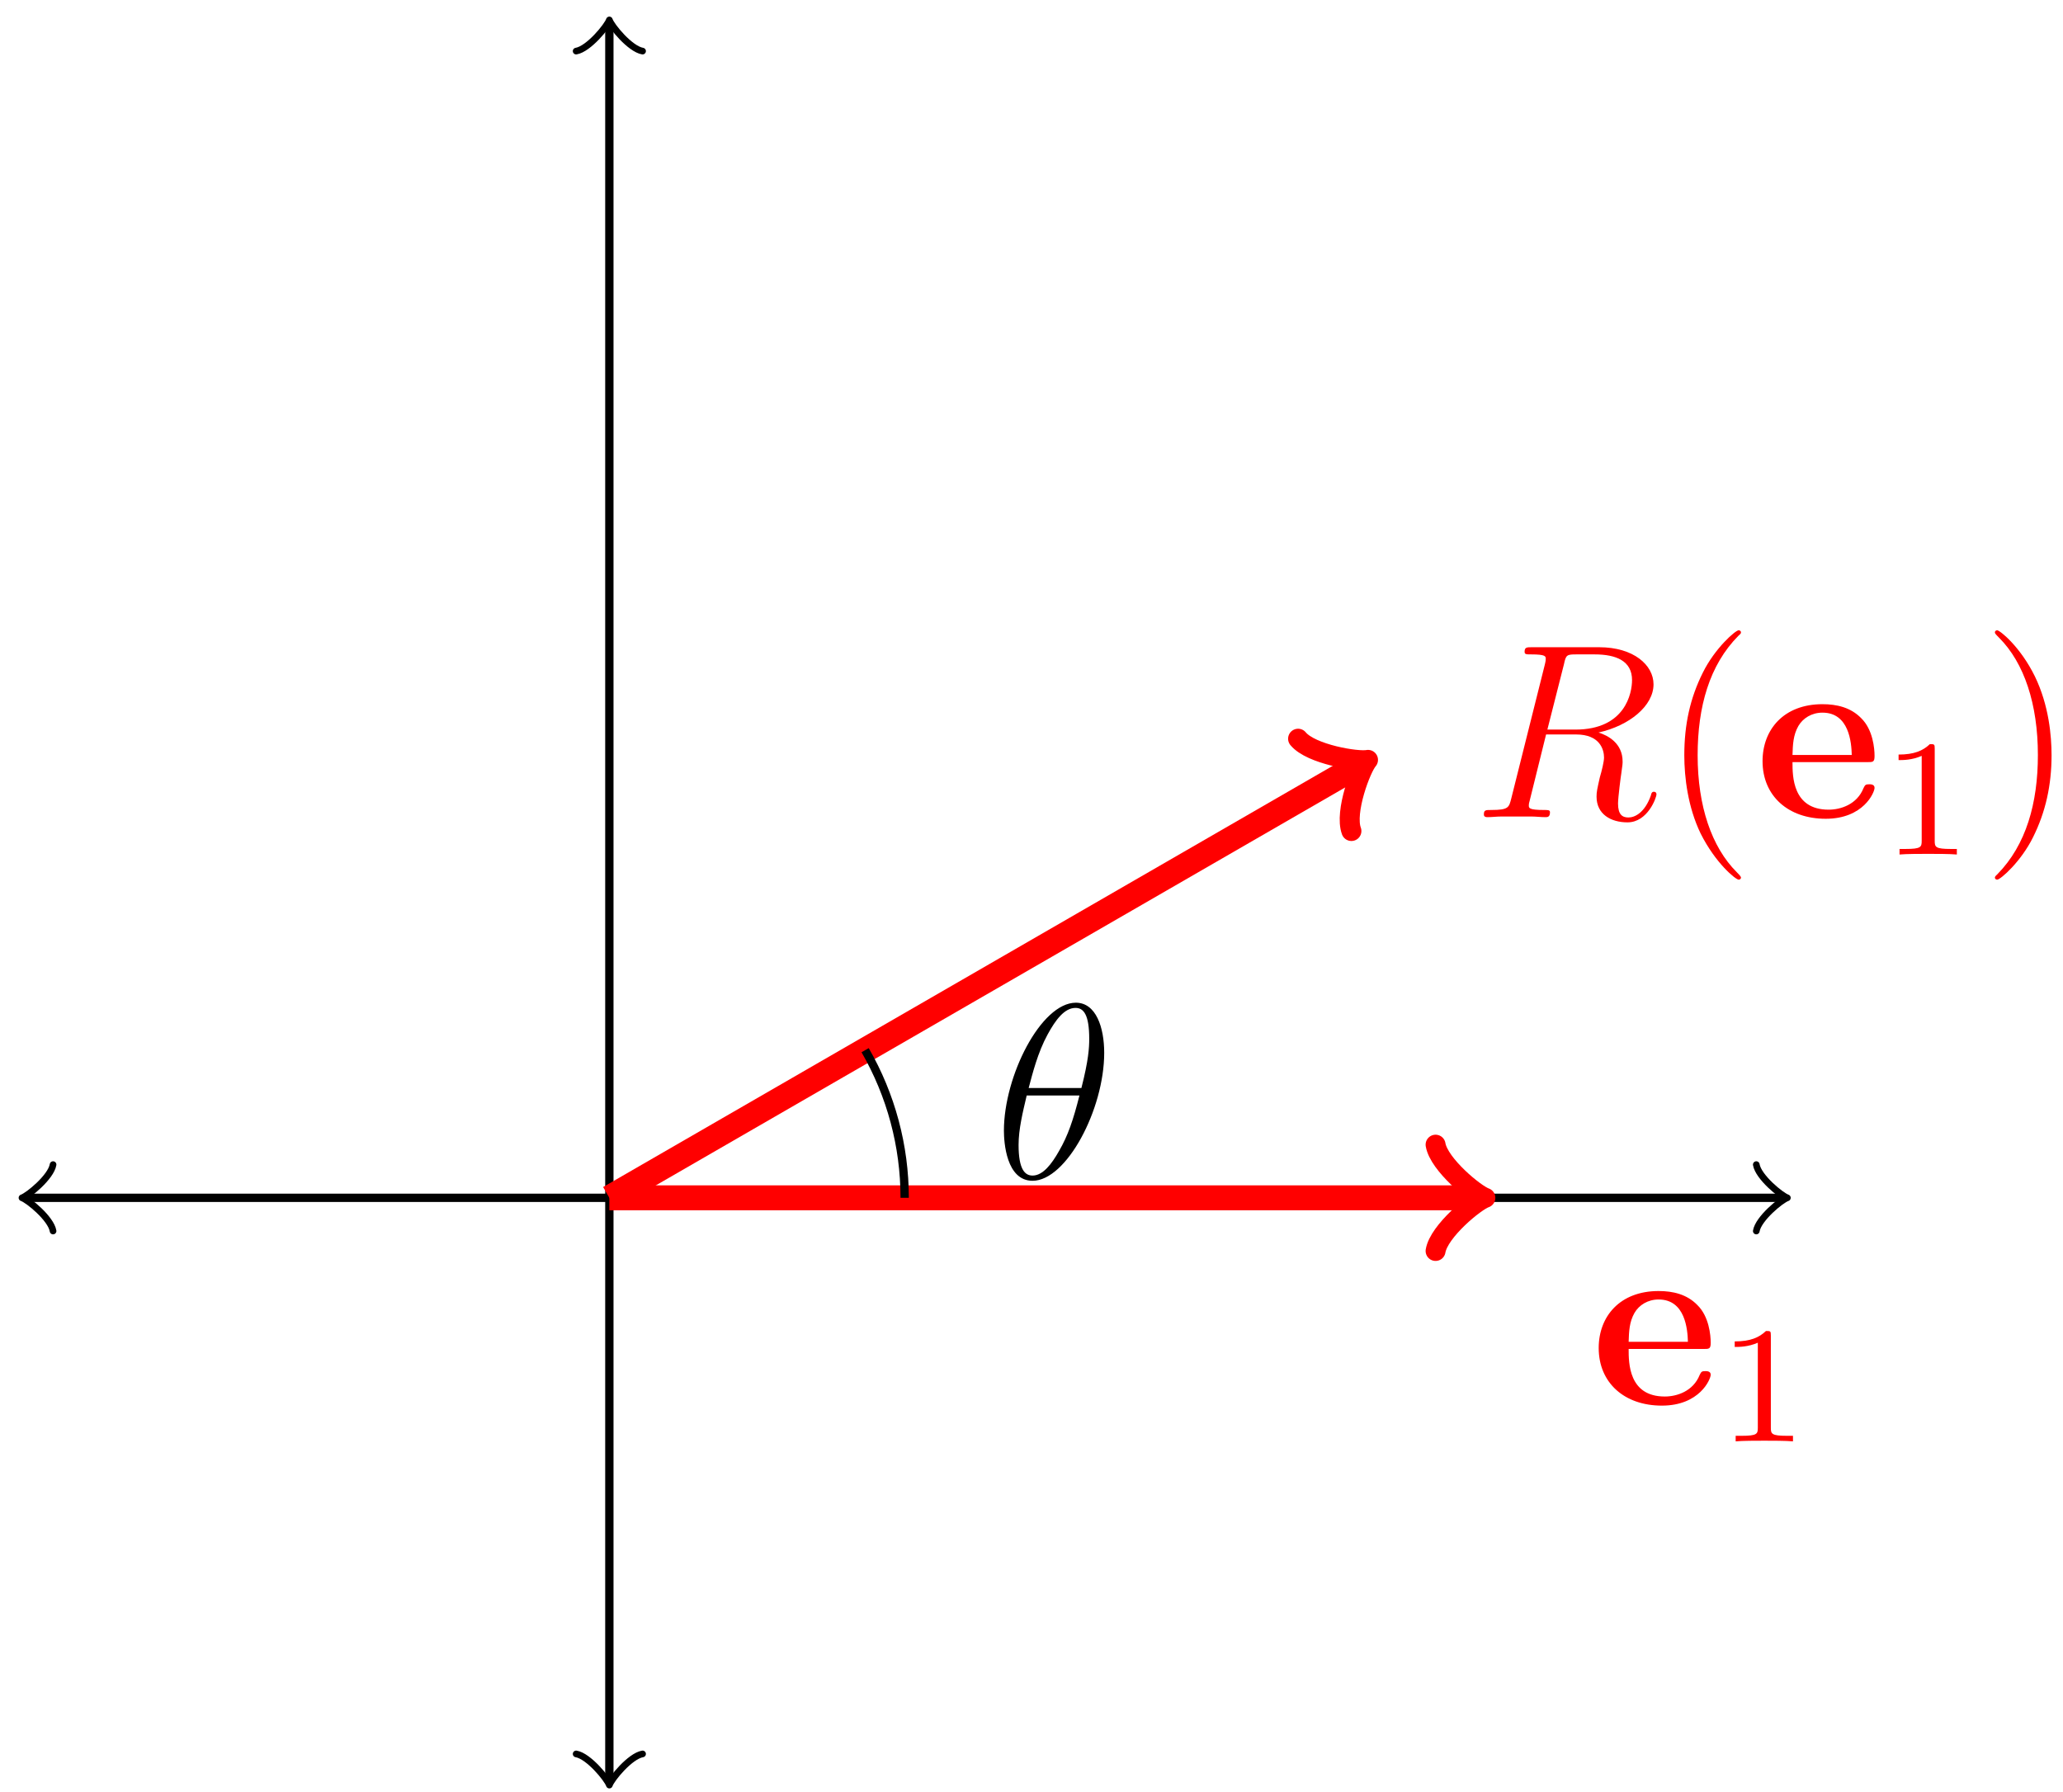
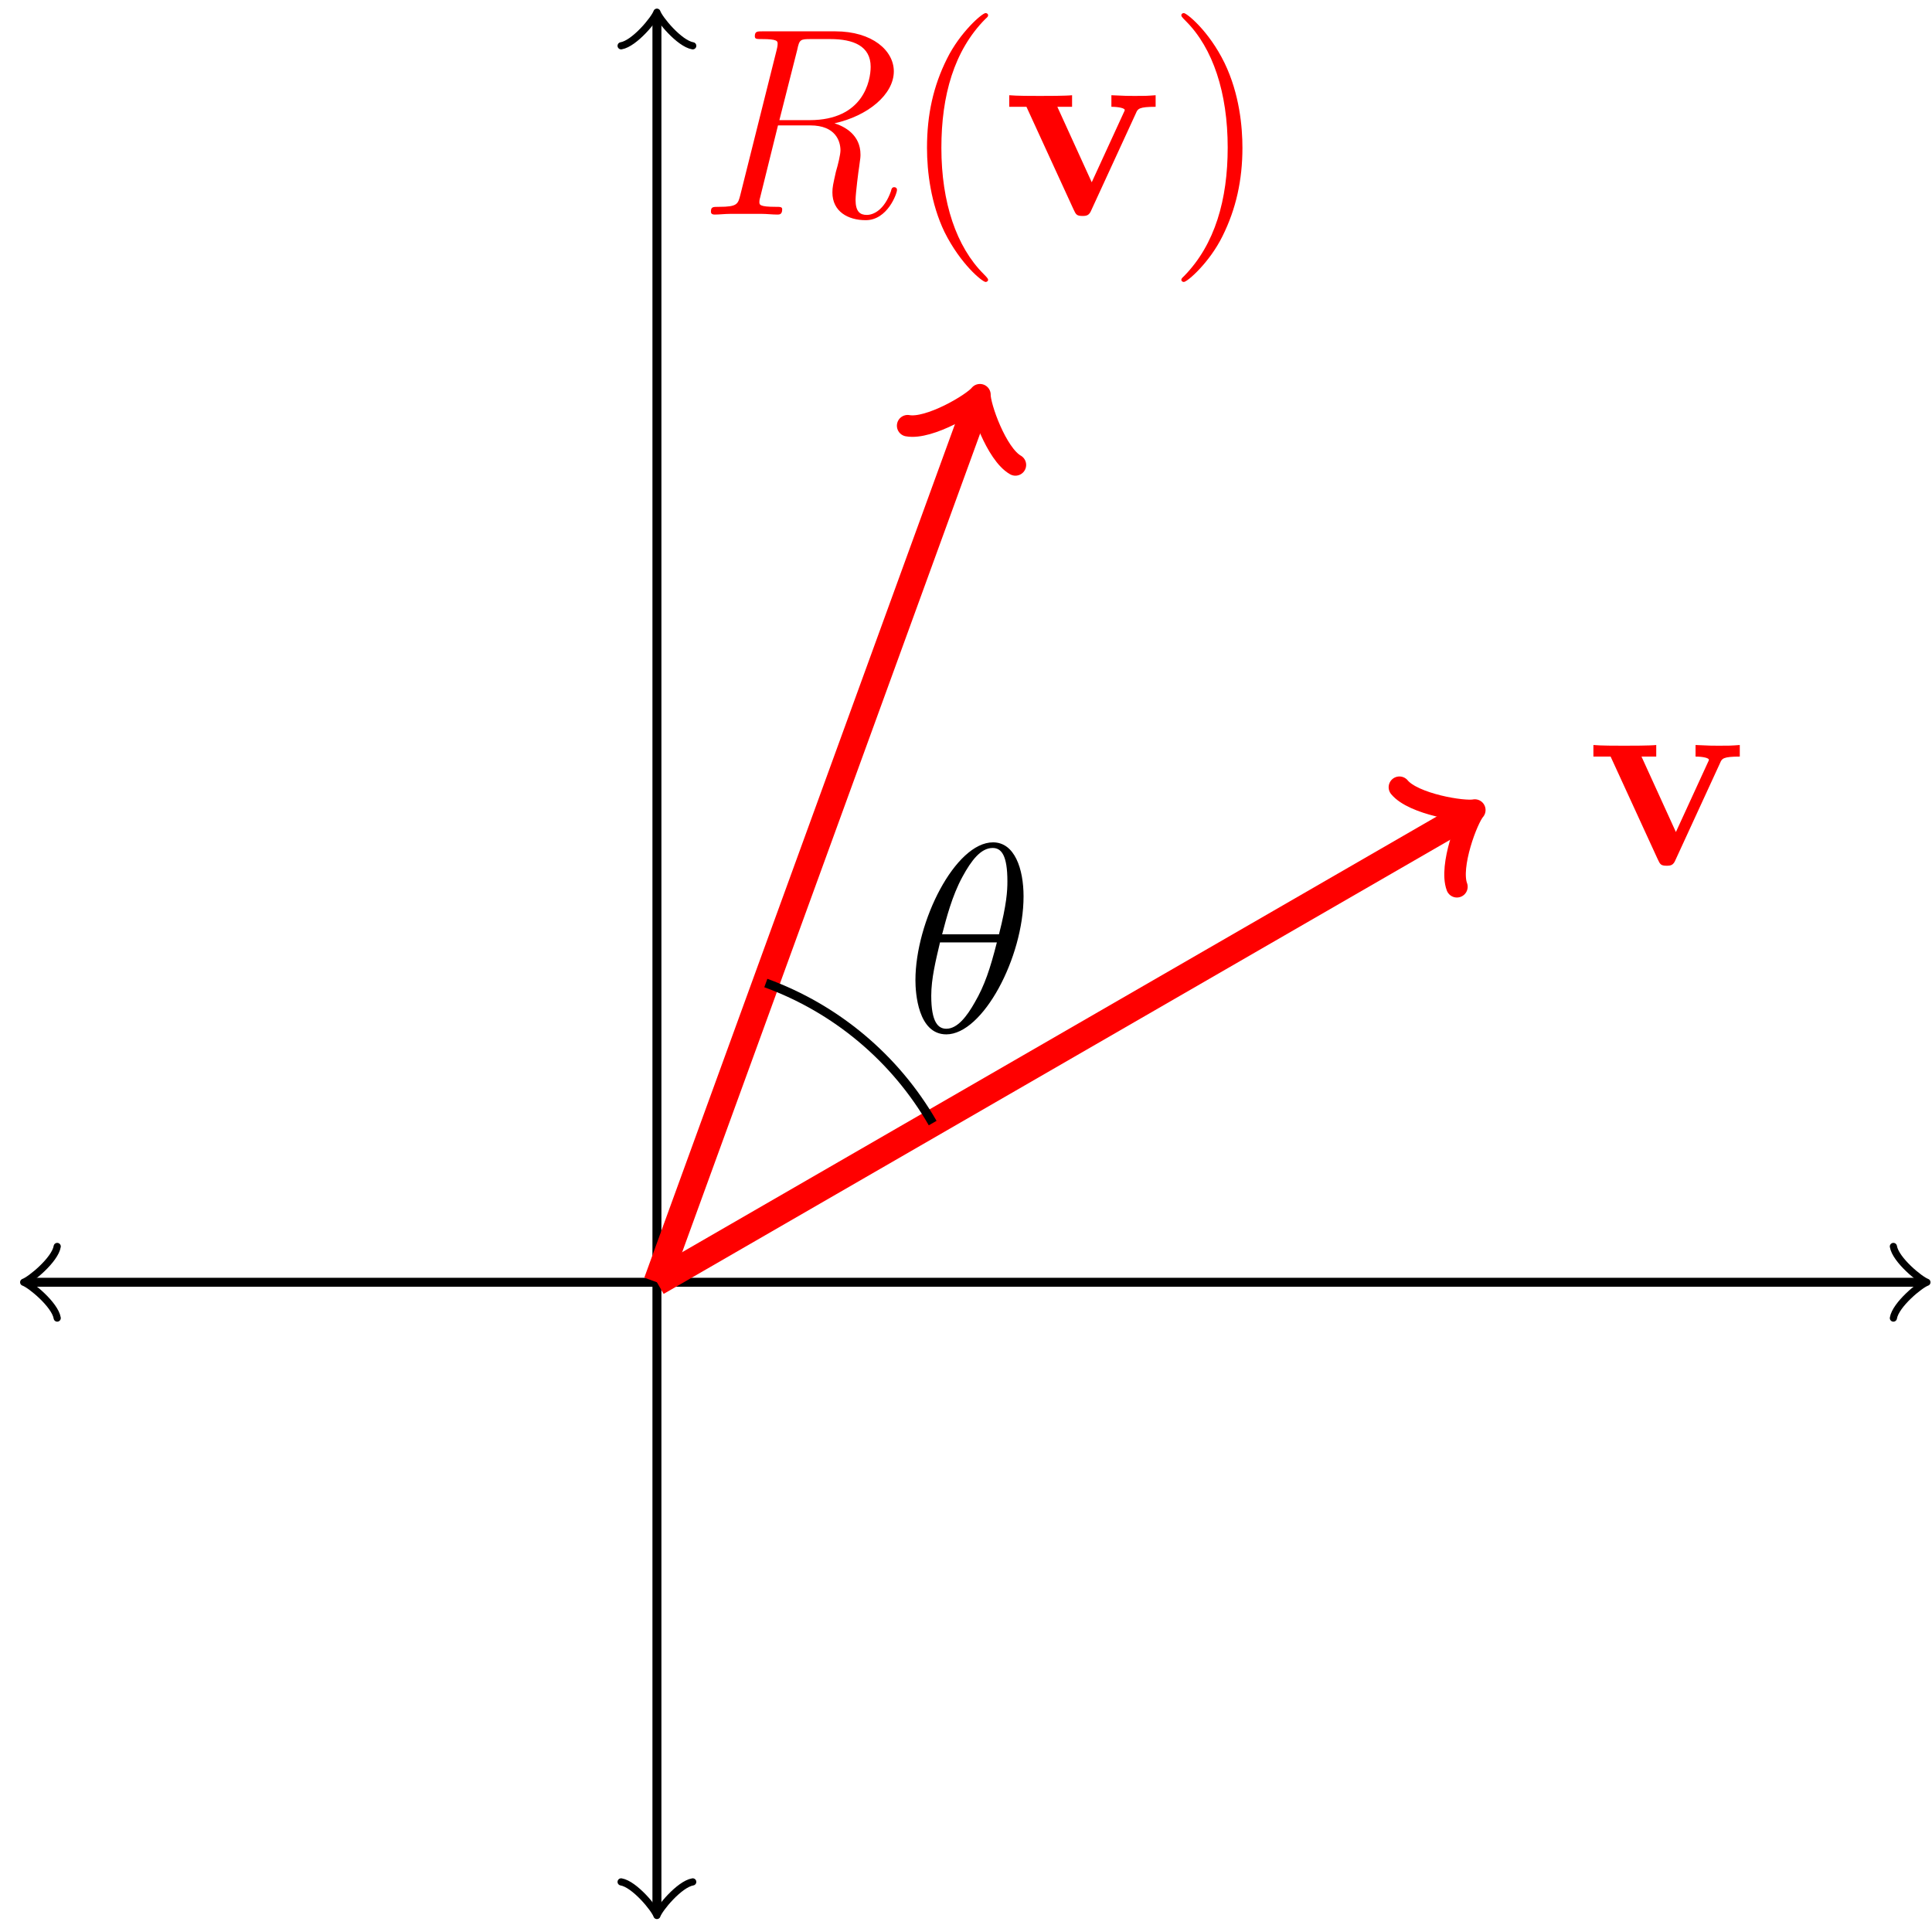
- <svg xmlns="http://www.w3.org/2000/svg" xmlns:xlink="http://www.w3.org/1999/xlink" width="99pt" height="86pt" viewBox="0 0 99 86" version="1.1">
+ <svg xmlns="http://www.w3.org/2000/svg" xmlns:xlink="http://www.w3.org/1999/xlink" width="86pt" height="86pt" viewBox="0 0 86 86" version="1.1">
  <defs>
    <g>
      <symbol overflow="visible" id="glyph0-0">
        <path style="stroke:none;" d="" />
      </symbol>
      <symbol overflow="visible" id="glyph0-1">
-         <path style="stroke:none;" d="M 5.406 -2.641 C 5.672 -2.641 5.75 -2.641 5.75 -2.938 C 5.75 -3.297 5.672 -4.203 5.109 -4.75 C 4.609 -5.266 3.938 -5.422 3.25 -5.422 C 1.391 -5.422 0.375 -4.203 0.375 -2.688 C 0.375 -1.016 1.609 0.078 3.406 0.078 C 5.219 0.078 5.75 -1.188 5.75 -1.406 C 5.75 -1.578 5.562 -1.578 5.5 -1.578 C 5.312 -1.578 5.297 -1.547 5.219 -1.391 C 4.906 -0.609 4.125 -0.359 3.547 -0.359 C 1.812 -0.359 1.812 -1.969 1.812 -2.641 Z M 1.812 -2.984 C 1.828 -3.484 1.844 -3.938 2.094 -4.375 C 2.312 -4.75 2.734 -5.016 3.25 -5.016 C 4.531 -5.016 4.641 -3.578 4.656 -2.984 Z M 1.812 -2.984 " />
+         <path style="stroke:none;" d="M 5.922 -4.516 C 6 -4.703 6.047 -4.797 6.797 -4.797 L 6.797 -5.312 C 6.375 -5.281 6.344 -5.281 5.859 -5.281 C 5.531 -5.281 5.516 -5.281 4.828 -5.312 L 4.828 -4.797 C 5.156 -4.797 5.422 -4.734 5.422 -4.656 C 5.422 -4.641 5.422 -4.625 5.359 -4.5 L 3.953 -1.438 L 2.422 -4.797 L 3.078 -4.797 L 3.078 -5.312 C 2.797 -5.281 1.953 -5.281 1.641 -5.281 C 1.297 -5.281 0.594 -5.281 0.281 -5.312 L 0.281 -4.797 L 1.047 -4.797 L 3.141 -0.234 C 3.25 0 3.281 0.062 3.547 0.062 C 3.734 0.062 3.844 0.031 3.938 -0.203 Z M 5.922 -4.516 " />
      </symbol>
      <symbol overflow="visible" id="glyph1-0">
        <path style="stroke:none;" d="" />
      </symbol>
      <symbol overflow="visible" id="glyph1-1">
-         <path style="stroke:none;" d="M 2.5 -5.078 C 2.5 -5.297 2.484 -5.297 2.266 -5.297 C 1.938 -4.984 1.516 -4.797 0.766 -4.797 L 0.766 -4.531 C 0.984 -4.531 1.406 -4.531 1.875 -4.734 L 1.875 -0.656 C 1.875 -0.359 1.844 -0.266 1.094 -0.266 L 0.812 -0.266 L 0.812 0 C 1.141 -0.031 1.828 -0.031 2.188 -0.031 C 2.547 -0.031 3.234 -0.031 3.562 0 L 3.562 -0.266 L 3.281 -0.266 C 2.531 -0.266 2.5 -0.359 2.5 -0.656 Z M 2.5 -5.078 " />
+         <path style="stroke:none;" d="M 4.406 -7.344 C 4.5 -7.797 4.547 -7.812 5.016 -7.812 L 5.875 -7.812 C 6.906 -7.812 7.672 -7.5 7.672 -6.578 C 7.672 -5.969 7.359 -4.203 4.953 -4.203 L 3.609 -4.203 Z M 6.062 -4.062 C 7.547 -4.391 8.703 -5.344 8.703 -6.375 C 8.703 -7.297 7.75 -8.156 6.094 -8.156 L 2.859 -8.156 C 2.625 -8.156 2.516 -8.156 2.516 -7.938 C 2.516 -7.812 2.594 -7.812 2.828 -7.812 C 3.531 -7.812 3.531 -7.719 3.531 -7.594 C 3.531 -7.562 3.531 -7.5 3.484 -7.312 L 1.875 -0.891 C 1.766 -0.469 1.75 -0.344 0.922 -0.344 C 0.641 -0.344 0.562 -0.344 0.562 -0.125 C 0.562 0 0.688 0 0.734 0 C 0.938 0 1.188 -0.031 1.422 -0.031 L 2.828 -0.031 C 3.047 -0.031 3.297 0 3.516 0 C 3.609 0 3.734 0 3.734 -0.234 C 3.734 -0.344 3.641 -0.344 3.453 -0.344 C 2.719 -0.344 2.719 -0.438 2.719 -0.562 C 2.719 -0.578 2.719 -0.656 2.75 -0.75 L 3.547 -3.969 L 4.984 -3.969 C 6.125 -3.969 6.328 -3.25 6.328 -2.859 C 6.328 -2.672 6.219 -2.219 6.125 -1.906 C 6 -1.344 5.969 -1.219 5.969 -0.984 C 5.969 -0.141 6.656 0.25 7.453 0.25 C 8.422 0.25 8.844 -0.938 8.844 -1.094 C 8.844 -1.188 8.781 -1.219 8.719 -1.219 C 8.625 -1.219 8.594 -1.141 8.578 -1.047 C 8.281 -0.203 7.797 0.016 7.5 0.016 C 7.203 0.016 7 -0.125 7 -0.656 C 7 -0.938 7.141 -2.031 7.156 -2.094 C 7.219 -2.531 7.219 -2.578 7.219 -2.672 C 7.219 -3.547 6.516 -3.922 6.062 -4.062 Z M 6.062 -4.062 " />
+       </symbol>
+       <symbol overflow="visible" id="glyph1-2">
+         <path style="stroke:none;" d="M 5.297 -6.016 C 5.297 -7.234 4.906 -8.422 3.938 -8.422 C 2.266 -8.422 0.484 -4.906 0.484 -2.281 C 0.484 -1.734 0.594 0.125 1.859 0.125 C 3.484 0.125 5.297 -3.297 5.297 -6.016 Z M 1.672 -4.328 C 1.859 -5.031 2.109 -6.031 2.578 -6.891 C 2.969 -7.609 3.391 -8.172 3.922 -8.172 C 4.312 -8.172 4.578 -7.844 4.578 -6.688 C 4.578 -6.266 4.547 -5.672 4.203 -4.328 Z M 4.109 -3.969 C 3.812 -2.797 3.562 -2.047 3.125 -1.297 C 2.781 -0.688 2.359 -0.125 1.859 -0.125 C 1.5 -0.125 1.188 -0.406 1.188 -1.594 C 1.188 -2.359 1.391 -3.172 1.578 -3.969 Z M 4.109 -3.969 " />
      </symbol>
      <symbol overflow="visible" id="glyph2-0">
        <path style="stroke:none;" d="" />
      </symbol>
      <symbol overflow="visible" id="glyph2-1">
-         <path style="stroke:none;" d="M 4.406 -7.344 C 4.5 -7.797 4.547 -7.812 5.016 -7.812 L 5.875 -7.812 C 6.906 -7.812 7.672 -7.5 7.672 -6.578 C 7.672 -5.969 7.359 -4.203 4.953 -4.203 L 3.609 -4.203 Z M 6.062 -4.062 C 7.547 -4.391 8.703 -5.344 8.703 -6.375 C 8.703 -7.297 7.75 -8.156 6.094 -8.156 L 2.859 -8.156 C 2.625 -8.156 2.516 -8.156 2.516 -7.938 C 2.516 -7.812 2.594 -7.812 2.828 -7.812 C 3.531 -7.812 3.531 -7.719 3.531 -7.594 C 3.531 -7.562 3.531 -7.5 3.484 -7.312 L 1.875 -0.891 C 1.766 -0.469 1.75 -0.344 0.922 -0.344 C 0.641 -0.344 0.562 -0.344 0.562 -0.125 C 0.562 0 0.688 0 0.734 0 C 0.938 0 1.188 -0.031 1.422 -0.031 L 2.828 -0.031 C 3.047 -0.031 3.297 0 3.516 0 C 3.609 0 3.734 0 3.734 -0.234 C 3.734 -0.344 3.641 -0.344 3.453 -0.344 C 2.719 -0.344 2.719 -0.438 2.719 -0.562 C 2.719 -0.578 2.719 -0.656 2.75 -0.75 L 3.547 -3.969 L 4.984 -3.969 C 6.125 -3.969 6.328 -3.25 6.328 -2.859 C 6.328 -2.672 6.219 -2.219 6.125 -1.906 C 6 -1.344 5.969 -1.219 5.969 -0.984 C 5.969 -0.141 6.656 0.25 7.453 0.25 C 8.422 0.25 8.844 -0.938 8.844 -1.094 C 8.844 -1.188 8.781 -1.219 8.719 -1.219 C 8.625 -1.219 8.594 -1.141 8.578 -1.047 C 8.281 -0.203 7.797 0.016 7.5 0.016 C 7.203 0.016 7 -0.125 7 -0.656 C 7 -0.938 7.141 -2.031 7.156 -2.094 C 7.219 -2.531 7.219 -2.578 7.219 -2.672 C 7.219 -3.547 6.516 -3.922 6.062 -4.062 Z M 6.062 -4.062 " />
+         <path style="stroke:none;" d="M 3.891 2.906 C 3.891 2.875 3.891 2.844 3.688 2.641 C 2.484 1.438 1.812 -0.531 1.812 -2.969 C 1.812 -5.297 2.375 -7.297 3.766 -8.703 C 3.891 -8.812 3.891 -8.828 3.891 -8.875 C 3.891 -8.938 3.828 -8.969 3.781 -8.969 C 3.625 -8.969 2.641 -8.109 2.062 -6.938 C 1.453 -5.719 1.172 -4.453 1.172 -2.969 C 1.172 -1.906 1.344 -0.484 1.953 0.781 C 2.672 2.219 3.641 3 3.781 3 C 3.828 3 3.891 2.969 3.891 2.906 Z M 3.891 2.906 " />
      </symbol>
      <symbol overflow="visible" id="glyph2-2">
-         <path style="stroke:none;" d="M 5.297 -6.016 C 5.297 -7.234 4.906 -8.422 3.938 -8.422 C 2.266 -8.422 0.484 -4.906 0.484 -2.281 C 0.484 -1.734 0.594 0.125 1.859 0.125 C 3.484 0.125 5.297 -3.297 5.297 -6.016 Z M 1.672 -4.328 C 1.859 -5.031 2.109 -6.031 2.578 -6.891 C 2.969 -7.609 3.391 -8.172 3.922 -8.172 C 4.312 -8.172 4.578 -7.844 4.578 -6.688 C 4.578 -6.266 4.547 -5.672 4.203 -4.328 Z M 4.109 -3.969 C 3.812 -2.797 3.562 -2.047 3.125 -1.297 C 2.781 -0.688 2.359 -0.125 1.859 -0.125 C 1.5 -0.125 1.188 -0.406 1.188 -1.594 C 1.188 -2.359 1.391 -3.172 1.578 -3.969 Z M 4.109 -3.969 " />
-       </symbol>
-       <symbol overflow="visible" id="glyph3-0">
-         <path style="stroke:none;" d="" />
-       </symbol>
-       <symbol overflow="visible" id="glyph3-1">
-         <path style="stroke:none;" d="M 3.891 2.906 C 3.891 2.875 3.891 2.844 3.688 2.641 C 2.484 1.438 1.812 -0.531 1.812 -2.969 C 1.812 -5.297 2.375 -7.297 3.766 -8.703 C 3.891 -8.812 3.891 -8.828 3.891 -8.875 C 3.891 -8.938 3.828 -8.969 3.781 -8.969 C 3.625 -8.969 2.641 -8.109 2.062 -6.938 C 1.453 -5.719 1.172 -4.453 1.172 -2.969 C 1.172 -1.906 1.344 -0.484 1.953 0.781 C 2.672 2.219 3.641 3 3.781 3 C 3.828 3 3.891 2.969 3.891 2.906 Z M 3.891 2.906 " />
-       </symbol>
-       <symbol overflow="visible" id="glyph3-2">
        <path style="stroke:none;" d="M 3.375 -2.969 C 3.375 -3.891 3.25 -5.359 2.578 -6.75 C 1.875 -8.188 0.891 -8.969 0.766 -8.969 C 0.719 -8.969 0.656 -8.938 0.656 -8.875 C 0.656 -8.828 0.656 -8.812 0.859 -8.609 C 2.062 -7.406 2.719 -5.422 2.719 -2.984 C 2.719 -0.672 2.156 1.328 0.781 2.734 C 0.656 2.844 0.656 2.875 0.656 2.906 C 0.656 2.969 0.719 3 0.766 3 C 0.922 3 1.906 2.141 2.484 0.969 C 3.094 -0.25 3.375 -1.547 3.375 -2.969 Z M 3.375 -2.969 " />
      </symbol>
    </g>
  </defs>
  <g id="surface1">
-     <path style="fill:none;stroke-width:0.399;stroke-linecap:butt;stroke-linejoin:miter;stroke:rgb(0%,0%,0%);stroke-opacity:1;stroke-miterlimit:10;" d="M -27.889 -0 L 56.236 -0 " transform="matrix(1,0,0,-1,29.241,57.492)" />
-     <path style="fill:none;stroke-width:0.319;stroke-linecap:round;stroke-linejoin:round;stroke:rgb(0%,0%,0%);stroke-opacity:1;stroke-miterlimit:10;" d="M -1.194 1.594 C -1.097 0.996 0.001 0.098 0.298 0 C 0.001 -0.101 -1.097 -0.996 -1.194 -1.594 " transform="matrix(-1,0,0,1,1.35248,57.492)" />
-     <path style="fill:none;stroke-width:0.319;stroke-linecap:round;stroke-linejoin:round;stroke:rgb(0%,0%,0%);stroke-opacity:1;stroke-miterlimit:10;" d="M -1.195 1.594 C -1.097 0.996 0 0.101 0.297 -0 C 0 -0.098 -1.097 -0.996 -1.195 -1.594 " transform="matrix(1,0,0,-1,85.47634,57.492)" />
-     <path style="fill:none;stroke-width:0.399;stroke-linecap:butt;stroke-linejoin:miter;stroke:rgb(0%,0%,0%);stroke-opacity:1;stroke-miterlimit:10;" d="M 0.001 -27.887 L 0.001 56.234 " transform="matrix(1,0,0,-1,29.241,57.492)" />
-     <path style="fill:none;stroke-width:0.319;stroke-linecap:round;stroke-linejoin:round;stroke:rgb(0%,0%,0%);stroke-opacity:1;stroke-miterlimit:10;" d="M -1.197 1.595 C -1.095 0.997 -0.002 0.099 0.299 0.001 C -0.002 -0.1 -1.095 -0.995 -1.197 -1.593 " transform="matrix(0,1,1,0,29.241,85.38052)" />
-     <path style="fill:none;stroke-width:0.319;stroke-linecap:round;stroke-linejoin:round;stroke:rgb(0%,0%,0%);stroke-opacity:1;stroke-miterlimit:10;" d="M -1.196 1.593 C -1.095 0.995 -0.001 0.1 0.3 -0.001 C -0.001 -0.099 -1.095 -0.997 -1.196 -1.595 " transform="matrix(0,-1,-1,0,29.241,1.25666)" />
-     <path style="fill:none;stroke-width:1.196;stroke-linecap:butt;stroke-linejoin:miter;stroke:rgb(100%,0%,0%);stroke-opacity:1;stroke-miterlimit:10;" d="M 0.001 -0 L 41.564 -0 " transform="matrix(1,0,0,-1,29.241,57.492)" />
-     <path style="fill:none;stroke-width:0.956;stroke-linecap:round;stroke-linejoin:round;stroke:rgb(100%,0%,0%);stroke-opacity:1;stroke-miterlimit:10;" d="M -1.914 2.551 C -1.754 1.594 -0 0.16 0.476 -0 C -0 -0.16 -1.754 -1.594 -1.914 -2.551 " transform="matrix(1,0,0,-1,70.80478,57.492)" />
+     <path style="fill:none;stroke-width:0.399;stroke-linecap:butt;stroke-linejoin:miter;stroke:rgb(0%,0%,0%);stroke-opacity:1;stroke-miterlimit:10;" d="M -27.889 -0 L 56.236 -0 " transform="matrix(1,0,0,-1,29.241,57.078)" />
+     <path style="fill:none;stroke-width:0.319;stroke-linecap:round;stroke-linejoin:round;stroke:rgb(0%,0%,0%);stroke-opacity:1;stroke-miterlimit:10;" d="M -1.194 1.594 C -1.097 0.996 0.001 0.098 0.298 0 C 0.001 -0.101 -1.097 -0.996 -1.194 -1.594 " transform="matrix(-1,0,0,1,1.35248,57.078)" />
+     <path style="fill:none;stroke-width:0.319;stroke-linecap:round;stroke-linejoin:round;stroke:rgb(0%,0%,0%);stroke-opacity:1;stroke-miterlimit:10;" d="M -1.195 1.594 C -1.097 0.996 0 0.101 0.297 -0 C 0 -0.098 -1.097 -0.996 -1.195 -1.594 " transform="matrix(1,0,0,-1,85.47634,57.078)" />
+     <path style="fill:none;stroke-width:0.399;stroke-linecap:butt;stroke-linejoin:miter;stroke:rgb(0%,0%,0%);stroke-opacity:1;stroke-miterlimit:10;" d="M 0.001 -27.887 L 0.001 56.234 " transform="matrix(1,0,0,-1,29.241,57.078)" />
+     <path style="fill:none;stroke-width:0.319;stroke-linecap:round;stroke-linejoin:round;stroke:rgb(0%,0%,0%);stroke-opacity:1;stroke-miterlimit:10;" d="M -1.197 1.595 C -1.095 0.997 -0.002 0.099 0.299 0.001 C -0.002 -0.1 -1.095 -0.995 -1.197 -1.593 " transform="matrix(0,1,1,0,29.241,84.96652)" />
+     <path style="fill:none;stroke-width:0.319;stroke-linecap:round;stroke-linejoin:round;stroke:rgb(0%,0%,0%);stroke-opacity:1;stroke-miterlimit:10;" d="M -1.196 1.593 C -1.095 0.995 -0.001 0.1 0.3 -0.001 C -0.001 -0.099 -1.095 -0.997 -1.196 -1.595 " transform="matrix(0,-1,-1,0,29.241,0.84266)" />
+     <path style="fill:none;stroke-width:1.196;stroke-linecap:butt;stroke-linejoin:miter;stroke:rgb(100%,0%,0%);stroke-opacity:1;stroke-miterlimit:10;" d="M 0.001 -0 L 35.993 20.781 " transform="matrix(1,0,0,-1,29.241,57.078)" />
+     <path style="fill:none;stroke-width:0.956;stroke-linecap:round;stroke-linejoin:round;stroke:rgb(100%,0%,0%);stroke-opacity:1;stroke-miterlimit:10;" d="M -1.913 2.549 C -1.754 1.594 -0.002 0.159 0.477 -0 C -0.002 -0.16 -1.752 -1.595 -1.912 -2.55 " transform="matrix(0.86877,-0.5016,-0.5016,-0.86877,65.23375,36.29765)" />
    <g style="fill:rgb(100%,0%,0%);fill-opacity:1;">
-       <use xlink:href="#glyph0-1" x="76.344" y="67.388" />
+       <use xlink:href="#glyph0-1" x="70.647" y="38.475" />
+     </g>
+     <path style="fill:none;stroke-width:1.196;stroke-linecap:butt;stroke-linejoin:miter;stroke:rgb(100%,0%,0%);stroke-opacity:1;stroke-miterlimit:10;" d="M 0.001 -0 L 14.216 39.055 " transform="matrix(1,0,0,-1,29.241,57.078)" />
+     <path style="fill:none;stroke-width:0.956;stroke-linecap:round;stroke-linejoin:round;stroke:rgb(100%,0%,0%);stroke-opacity:1;stroke-miterlimit:10;" d="M -1.914 2.549 C -1.753 1.595 -0.002 0.16 0.48 -0 C -0.002 -0.159 -1.755 -1.594 -1.914 -2.549 " transform="matrix(0.34244,-0.94089,-0.94089,-0.34244,43.45627,18.02177)" />
+     <g style="fill:rgb(100%,0%,0%);fill-opacity:1;">
+       <use xlink:href="#glyph1-1" x="31.084" y="9.551" />
    </g>
    <g style="fill:rgb(100%,0%,0%);fill-opacity:1;">
-       <use xlink:href="#glyph1-1" x="82.48" y="69.181" />
-     </g>
-     <path style="fill:none;stroke-width:1.196;stroke-linecap:butt;stroke-linejoin:miter;stroke:rgb(100%,0%,0%);stroke-opacity:1;stroke-miterlimit:10;" d="M 0.001 -0 L 35.993 20.781 " transform="matrix(1,0,0,-1,29.241,57.492)" />
-     <path style="fill:none;stroke-width:0.956;stroke-linecap:round;stroke-linejoin:round;stroke:rgb(100%,0%,0%);stroke-opacity:1;stroke-miterlimit:10;" d="M -1.913 2.549 C -1.754 1.594 -0.002 0.159 0.477 -0 C -0.002 -0.16 -1.752 -1.595 -1.912 -2.55 " transform="matrix(0.86877,-0.5016,-0.5016,-0.86877,65.23375,36.71165)" />
-     <g style="fill:rgb(100%,0%,0%);fill-opacity:1;">
-       <use xlink:href="#glyph2-1" x="70.647" y="39.221" />
+       <use xlink:href="#glyph2-1" x="40.092" y="9.551" />
    </g>
    <g style="fill:rgb(100%,0%,0%);fill-opacity:1;">
-       <use xlink:href="#glyph3-1" x="79.655" y="39.221" />
+       <use xlink:href="#glyph0-1" x="44.644" y="9.551" />
    </g>
    <g style="fill:rgb(100%,0%,0%);fill-opacity:1;">
-       <use xlink:href="#glyph0-1" x="84.207" y="39.221" />
+       <use xlink:href="#glyph2-2" x="51.93" y="9.551" />
    </g>
-     <g style="fill:rgb(100%,0%,0%);fill-opacity:1;">
-       <use xlink:href="#glyph1-1" x="90.344" y="41.014" />
-     </g>
-     <g style="fill:rgb(100%,0%,0%);fill-opacity:1;">
-       <use xlink:href="#glyph3-2" x="95.076" y="39.221" />
-     </g>
-     <path style="fill:none;stroke-width:0.399;stroke-linecap:butt;stroke-linejoin:miter;stroke:rgb(0%,0%,0%);stroke-opacity:1;stroke-miterlimit:10;" d="M 14.173 -0 C 14.173 2.488 13.517 4.933 12.275 7.086 " transform="matrix(1,0,0,-1,29.241,57.492)" />
+     <path style="fill:none;stroke-width:0.399;stroke-linecap:butt;stroke-linejoin:miter;stroke:rgb(0%,0%,0%);stroke-opacity:1;stroke-miterlimit:10;" d="M 12.275 7.086 C 10.611 9.973 7.978 12.18 4.849 13.32 " transform="matrix(1,0,0,-1,29.241,57.078)" />
    <g style="fill:rgb(0%,0%,0%);fill-opacity:1;">
-       <use xlink:href="#glyph2-2" x="47.692" y="56.549" />
+       <use xlink:href="#glyph1-2" x="40.265" y="45.918" />
    </g>
  </g>
</svg>
